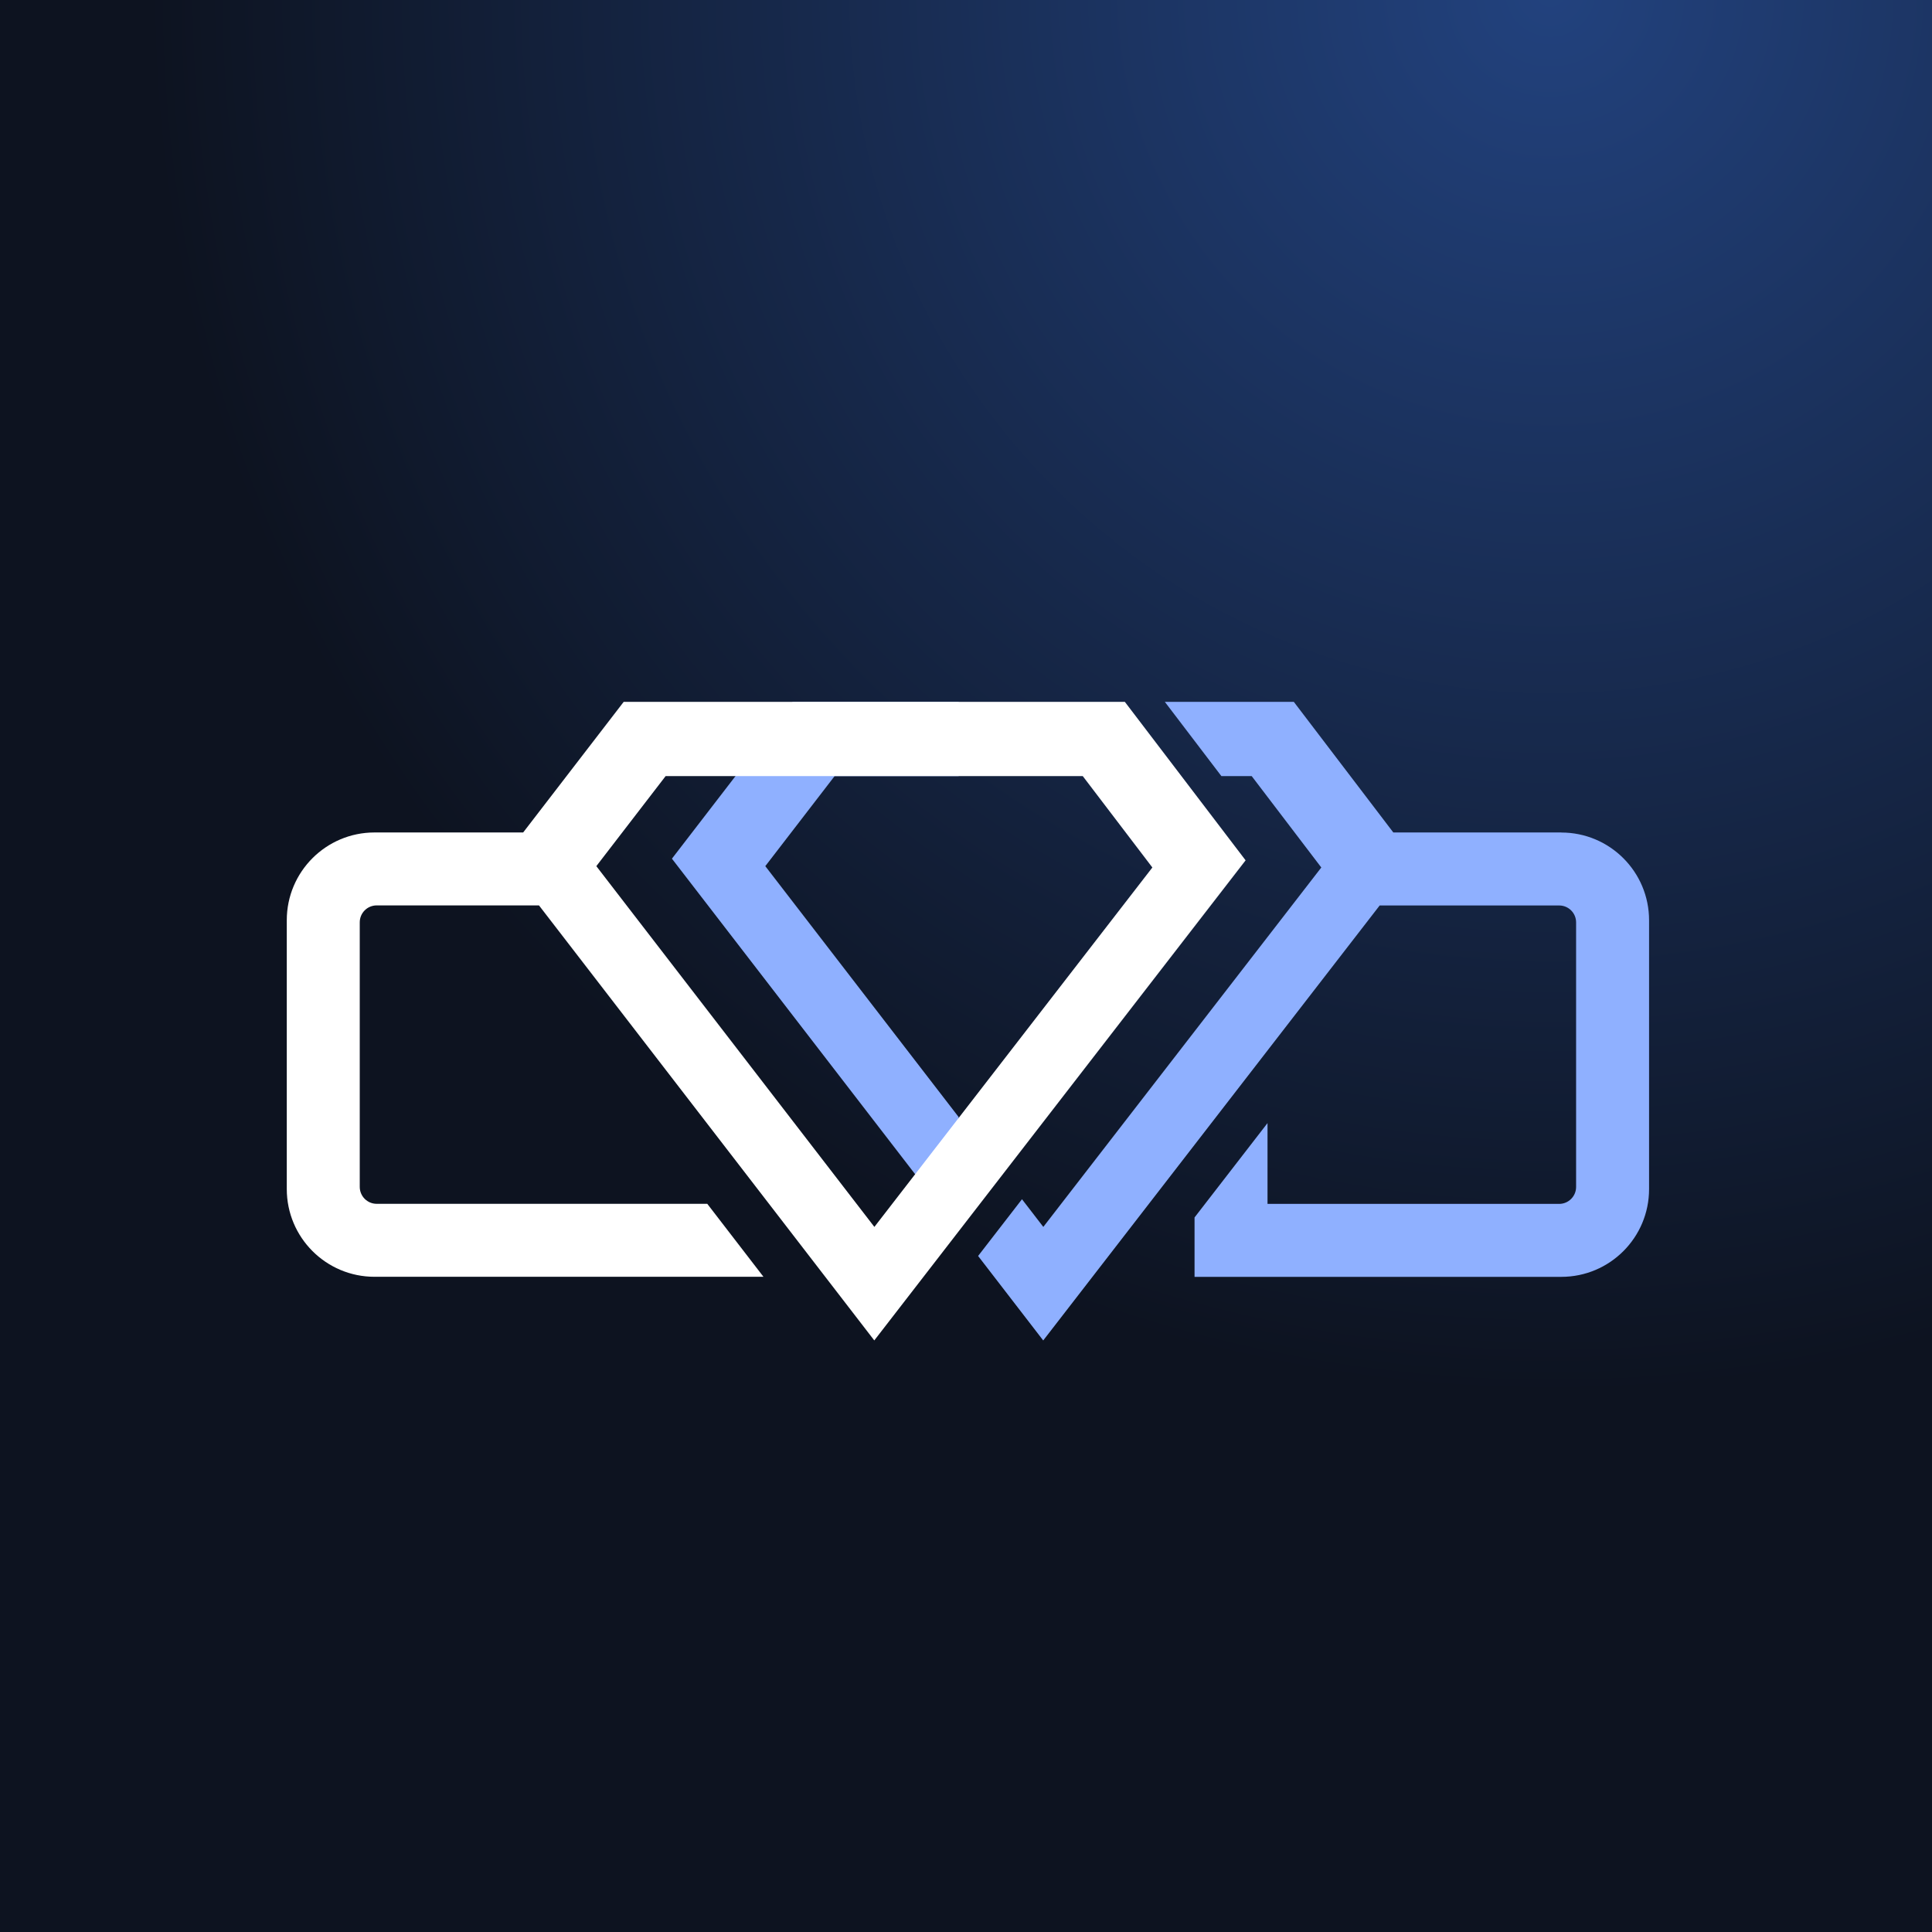
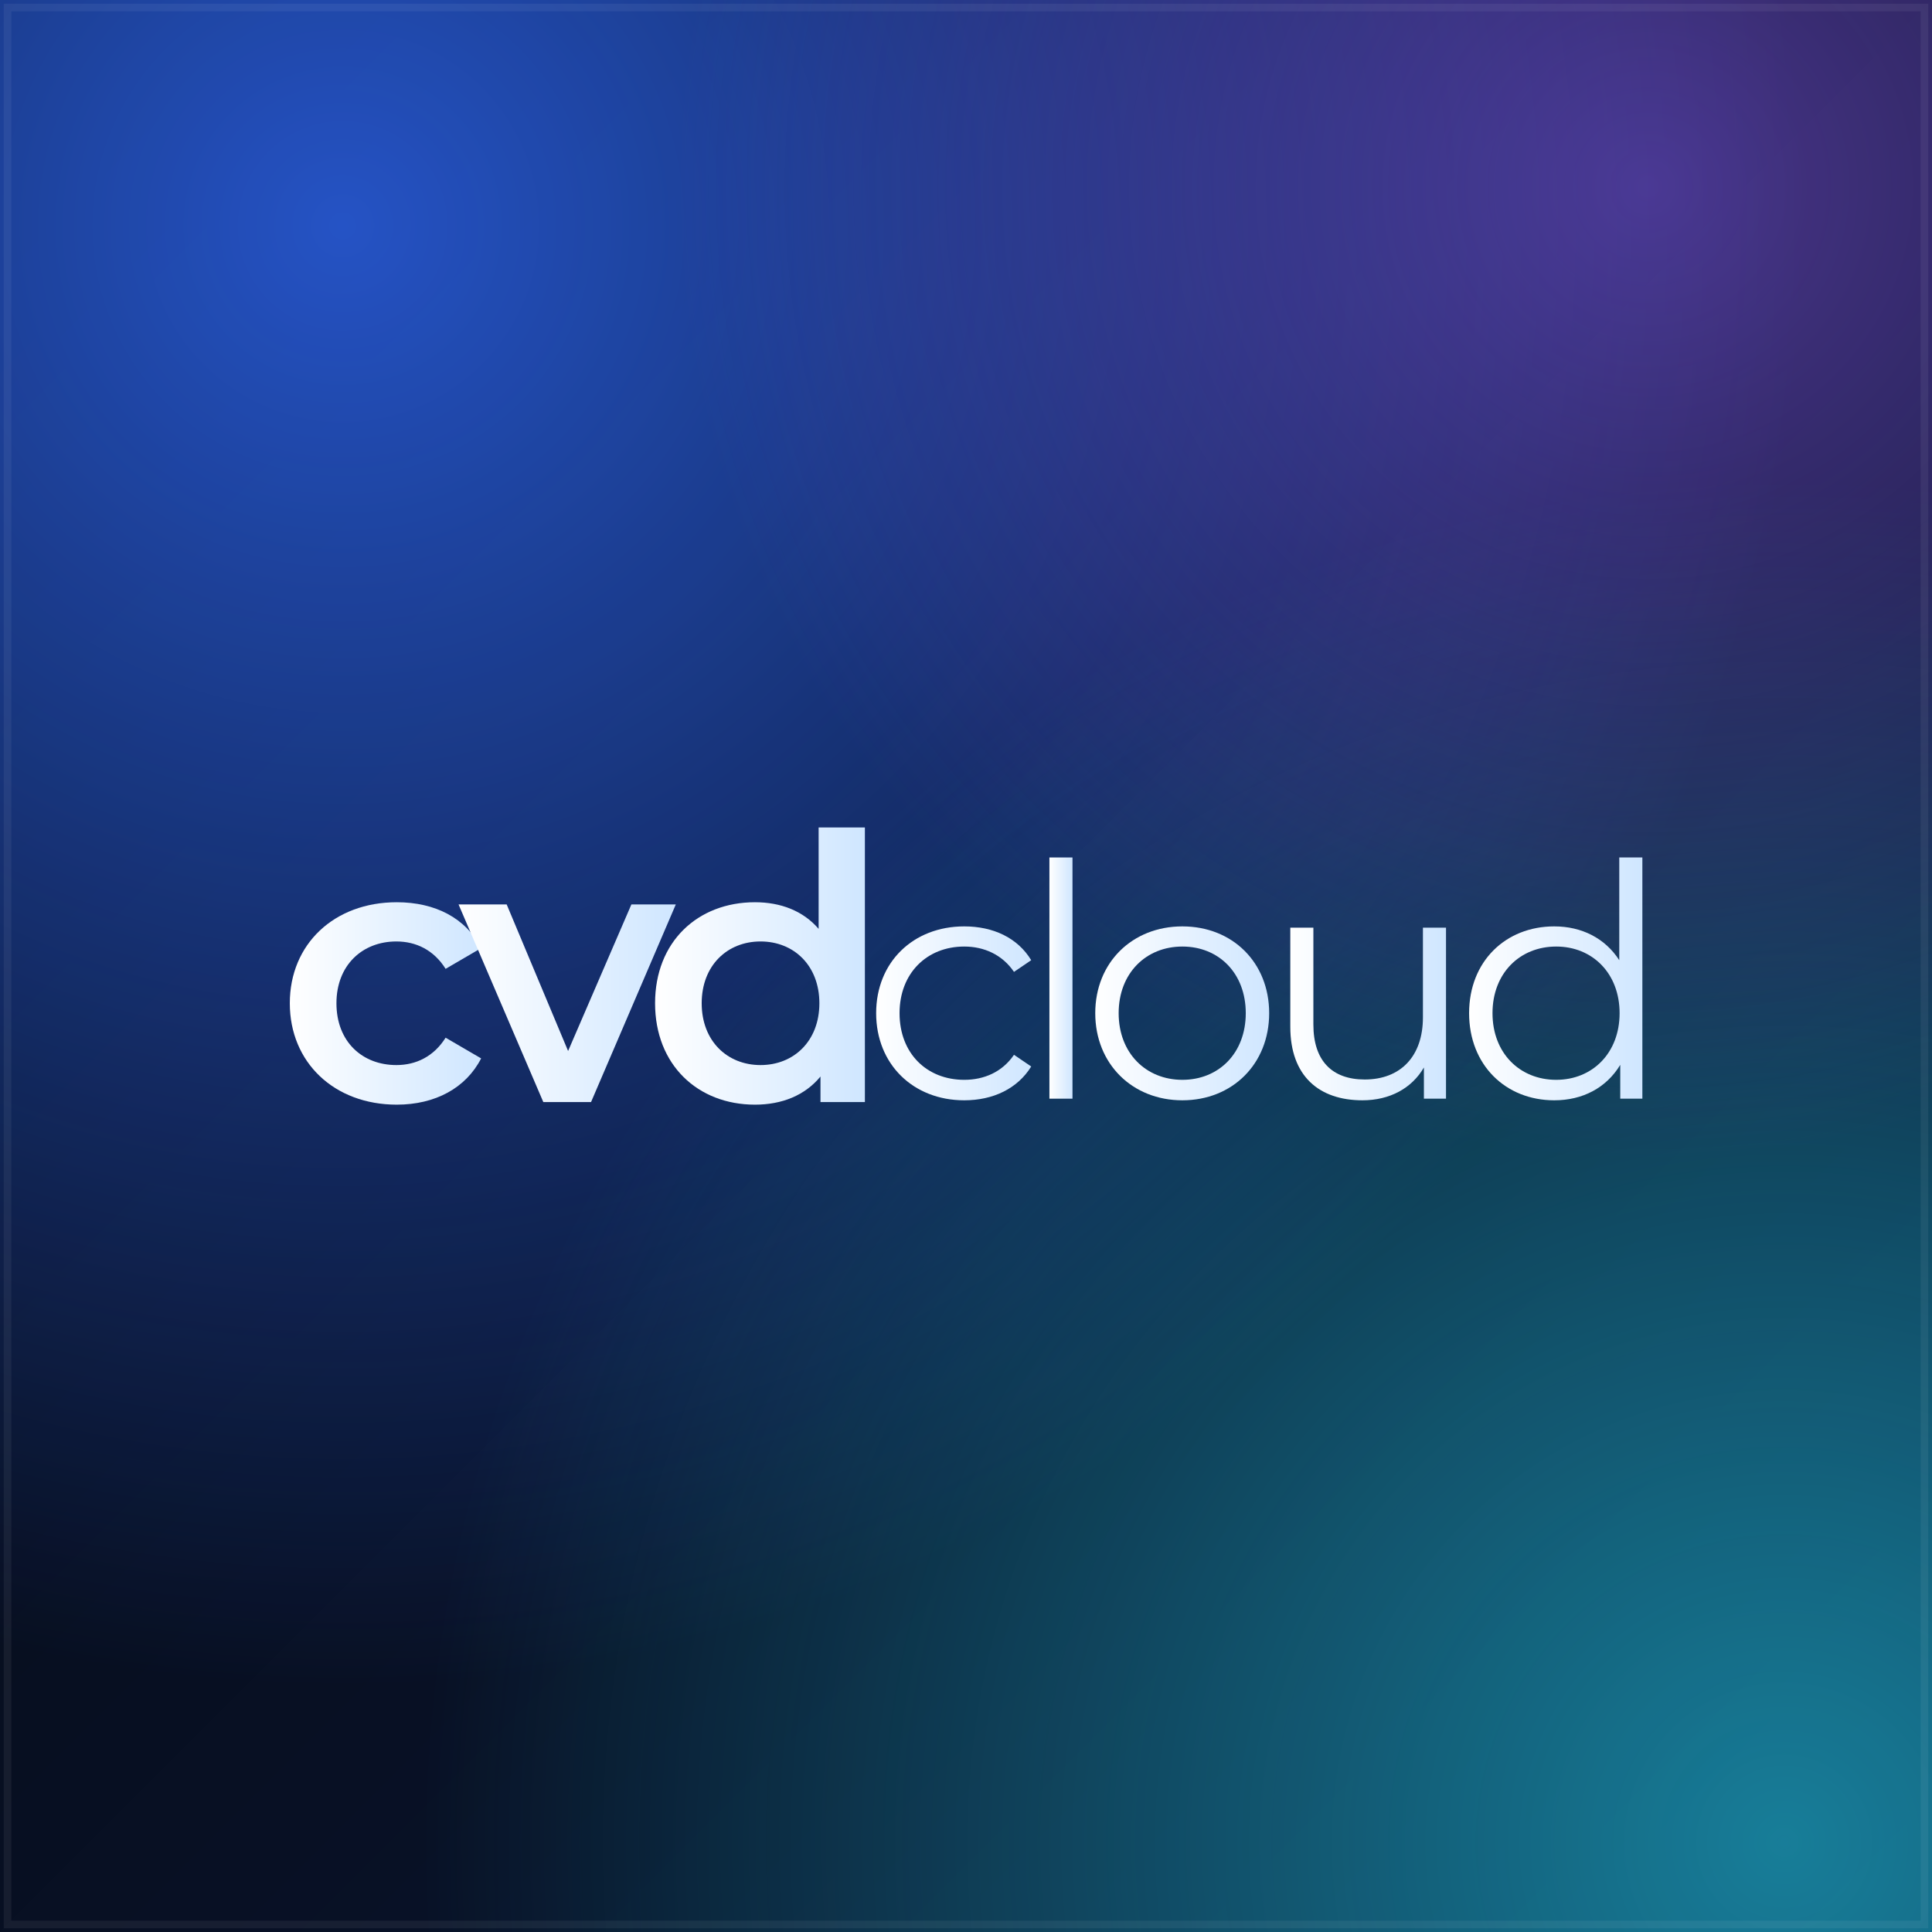
<svg xmlns="http://www.w3.org/2000/svg" viewBox="0 0 512 512">
  <defs>
-     <radialGradient id="g" cx="80%" cy="0%" r="120%">
-       <stop offset="0" stop-color="#22427e" />
-       <stop offset=".6" stop-color="#0d1320" />
+     <linearGradient id="bg" x1="0" y1="0" x2="1" y2="1">
+       <stop offset="0" stop-color="#050912" />
+       <stop offset="1" stop-color="#0a1633" />
+     </linearGradient>
+     <radialGradient id="a" cx=".18" cy=".12" r=".75">
+       <stop offset="0" stop-color="#2f6bff" stop-opacity=".75" />
+       <stop offset="1" stop-color="#2f6bff" stop-opacity="0" />
    </radialGradient>
+     <radialGradient id="b" cx=".92" cy=".95" r=".7">
+       <stop offset="0" stop-color="#22d3ee" stop-opacity=".55" />
+       <stop offset="1" stop-color="#22d3ee" stop-opacity="0" />
+     </radialGradient>
+     <radialGradient id="c" cx=".85" cy=".1" r=".5">
+       <stop offset="0" stop-color="#8b5cf6" stop-opacity=".5" />
+       <stop offset="1" stop-color="#8b5cf6" stop-opacity="0" />
+     </radialGradient>
+     <linearGradient id="l" x1="0" y1="0" x2="1" y2="0">
+       <stop offset="0" stop-color="#ffffff" />
+       <stop offset="1" stop-color="#cfe6ff" />
+     </linearGradient>
  </defs>
-   <rect width="512" height="512" rx="0" fill="url(#g)" />
-   <g transform="translate(76 186) scale(0.85)">
-     <path fill="#8fb0ff" d="M397.38,40.72h-52.39L313.97,0h-40.21l17.63,23.15h9.45l21.7,28.49-86.67,112.06-6.65-8.63-13.68,17.69,20.3,26.34,104.9-135.62h55.96c2.92,0,5.28,2.36,5.28,5.28v82.47c0,2.92-2.36,5.29-5.28,5.29h-90.93v-25.19l-22.75,29.42v18.52h114.35c15.11,0,27.36-12.25,27.36-27.36v-83.81c0-15.11-12.25-27.36-27.36-27.36" />
-     <polygon fill="#8fb0ff" points="120.08 48.89 209.47 164.87 209.47 129.44 149.19 51.22 170.8 23.15 209.47 23.15 209.47 0 157.72 0 120.08 48.89" />
-     <path fill="#ffffff" d="M118.12,23.15h130.05l21.7,28.49-86.67,112.06L96.51,51.22l21.61-28.08ZM28.03,63.47h50.61l104.53,135.62,115.77-149.68L261.29,0H105.04l-31.34,40.72H27.36c-15.11,0-27.36,12.25-27.36,27.36v83.81c0,15.12,12.25,27.36,27.36,27.36h121.26l-17.52-22.75H28.03c-2.92,0-5.28-2.37-5.28-5.29v-82.47c0-2.92,2.36-5.28,5.28-5.28" />
+   <rect width="512" height="512" fill="url(#bg)" />
+   <rect width="512" height="512" fill="url(#a)" />
+   <rect width="512" height="512" fill="url(#b)" />
+   <rect width="512" height="512" fill="url(#c)" />
+   <g transform="translate(10.71 82.55) scale(0.4121)" fill="url(#l)">
+     <path d="M160.38 444.85 C160.38 406.78 188.94 379.89 229.16 379.89 C253.91 379.89 273.66 390.12 283.42 409.40 L260.57 422.72 C252.96 410.58 241.53 405.11 228.92 405.11 C207.03 405.11 190.37 420.34 190.37 444.85 C190.37 469.60 207.03 484.60 228.92 484.60 C241.53 484.60 252.96 479.12 260.57 466.99 L283.42 480.31 C273.66 499.35 253.91 510.06 229.16 510.06 C188.94 510.06 160.38 482.93 160.38 444.85 Z" fill-rule="evenodd" />
+     <path d="M408.60 381.31 L354.10 508.39 L323.40 508.39 L268.90 381.31 L299.84 381.31 L339.34 475.55 L380.04 381.31 L408.60 381.31 Z" fill-rule="evenodd" />
+     <path d="M500.93 444.85 C500.93 420.58 484.51 405.11 463.09 405.11 C441.67 405.11 425.25 420.58 425.25 444.85 C425.25 469.13 441.67 484.60 463.09 484.60 C484.51 484.60 500.93 469.13 500.93 444.85 M530.20 331.82 L530.20 508.39 L501.64 508.39 L501.64 491.97 C491.65 504.11 476.89 510.06 459.52 510.06 C422.64 510.06 395.27 484.36 395.27 444.85 C395.27 405.35 422.64 379.89 459.52 379.89 C475.94 379.89 490.46 385.36 500.45 397.02 L500.45 331.82 L530.20 331.82 Z" fill-rule="evenodd" />
+     <path d="M537.44 451.23 C537.44 418.41 561.27 395.42 594.09 395.42 C612.70 395.42 628.38 402.73 637.16 417.16 L626.08 424.68 C618.55 413.60 606.84 408.38 594.09 408.38 C570.05 408.38 552.49 425.52 552.49 451.23 C552.49 477.15 570.05 494.09 594.09 494.09 C606.84 494.09 618.55 489.07 626.08 477.99 L637.16 485.52 C628.38 499.73 612.70 507.26 594.09 507.26 C561.27 507.26 537.44 484.05 537.44 451.23 Z" fill-rule="evenodd" />
+     <path d="M648.86 351.10 h14.84 v155.11 h-14.84 z Z" fill-rule="evenodd" />
+     <path d="M775.13 451.23 C775.13 425.52 757.78 408.38 734.36 408.38 C710.95 408.38 693.39 425.52 693.39 451.23 C693.39 476.94 710.95 494.09 734.36 494.09 C757.78 494.09 775.13 476.94 775.13 451.23 M678.34 451.23 C678.34 418.62 702.17 395.42 734.36 395.42 C766.56 395.42 790.18 418.62 790.18 451.23 C790.18 483.84 766.56 507.26 734.36 507.26 C702.17 507.26 678.34 483.84 678.34 451.23 Z" fill-rule="evenodd" />
+     <path d="M903.90 396.25 L903.90 506.21 L889.69 506.21 L889.69 486.14 C881.95 499.52 867.74 507.26 850.18 507.26 C822.16 507.26 803.77 491.58 803.77 460.01 L803.77 396.25 L818.61 396.25 L818.61 458.55 C818.61 481.96 830.74 493.88 851.64 493.88 C874.63 493.88 889.06 479.03 889.06 453.95 L889.06 396.25 L903.90 396.25 Z" fill-rule="evenodd" />
+     <path d="M1015.53 451.23 C1015.53 425.52 997.97 408.38 974.77 408.38 C951.36 408.38 933.80 425.52 933.80 451.23 C933.80 476.94 951.36 494.09 974.77 494.09 C997.97 494.09 1015.53 476.94 1015.53 451.23 M1030.17 351.10 L1030.17 506.21 L1015.95 506.21 L1015.95 484.47 C1006.96 499.31 991.70 507.26 973.51 507.26 C942.16 507.26 918.75 484.47 918.75 451.23 C918.75 417.99 942.16 395.42 973.51 395.42 C991.08 395.42 1006.13 402.94 1015.32 417.16 L1015.32 351.10 L1030.17 351.10 Z" fill-rule="evenodd" />
  </g>
+   <rect x="2" y="2" width="508" height="508" rx="0" fill="none" stroke="#ffffff" stroke-opacity=".06" stroke-width="2" />
</svg>
